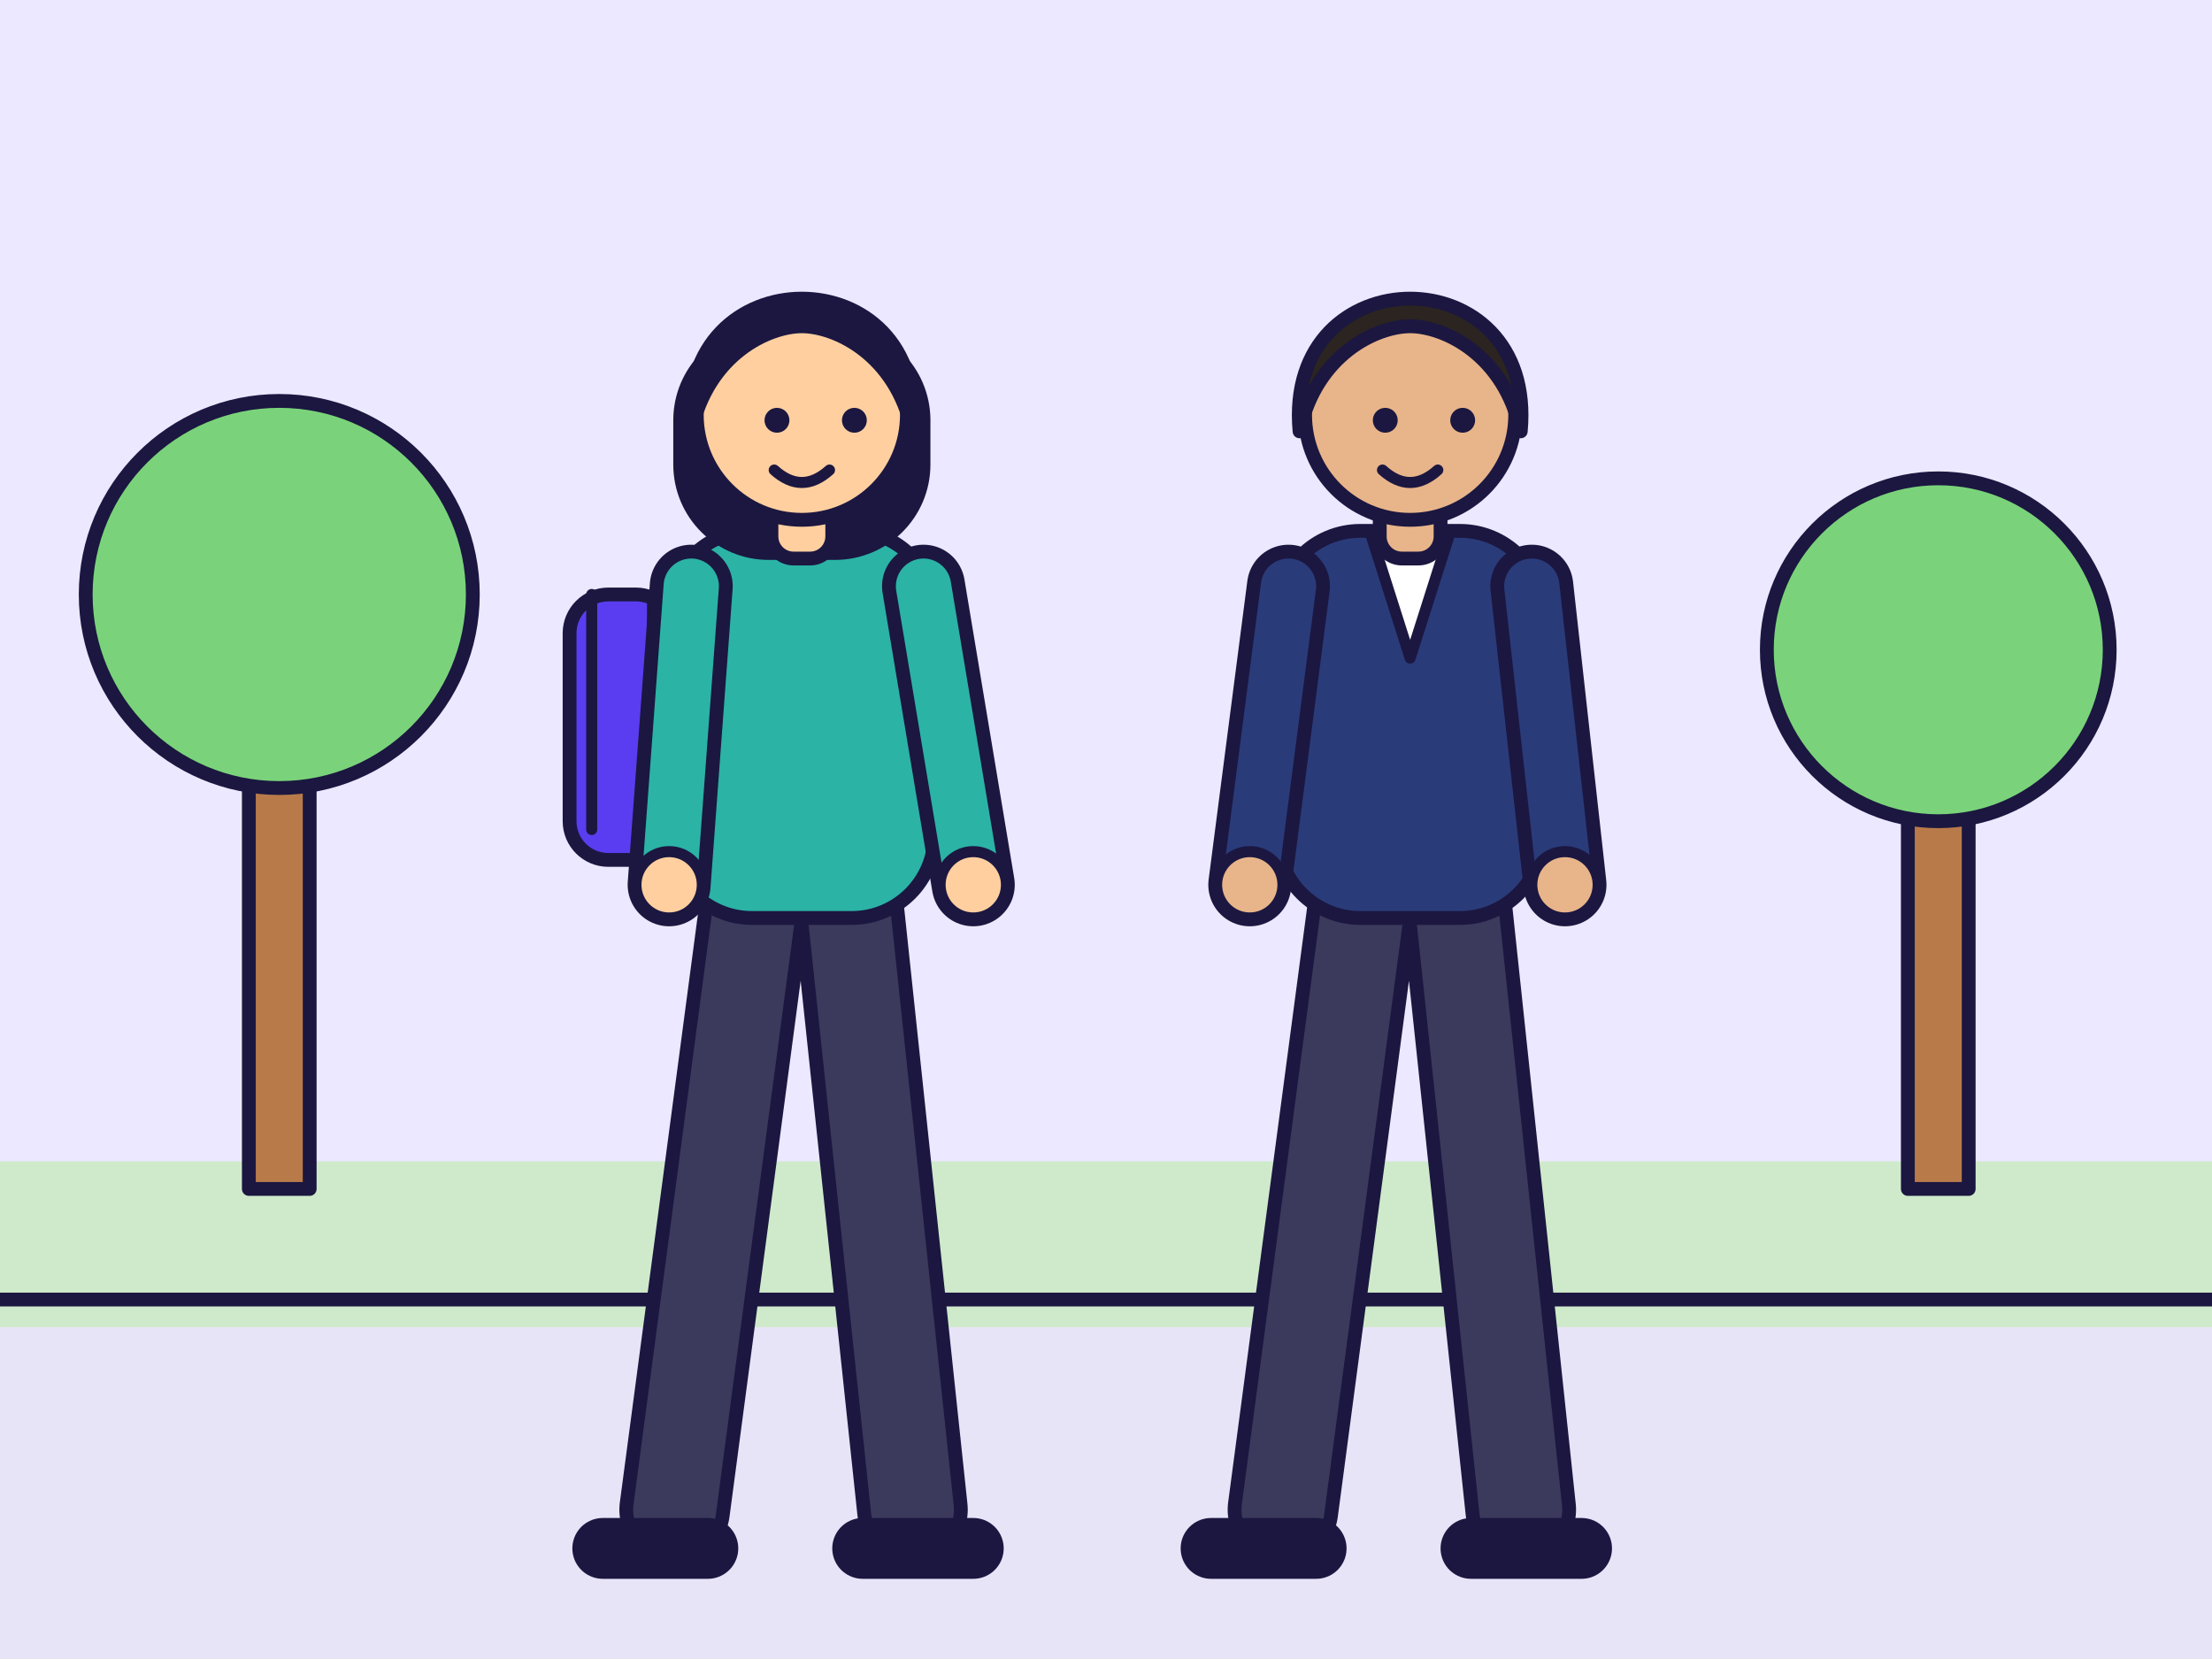
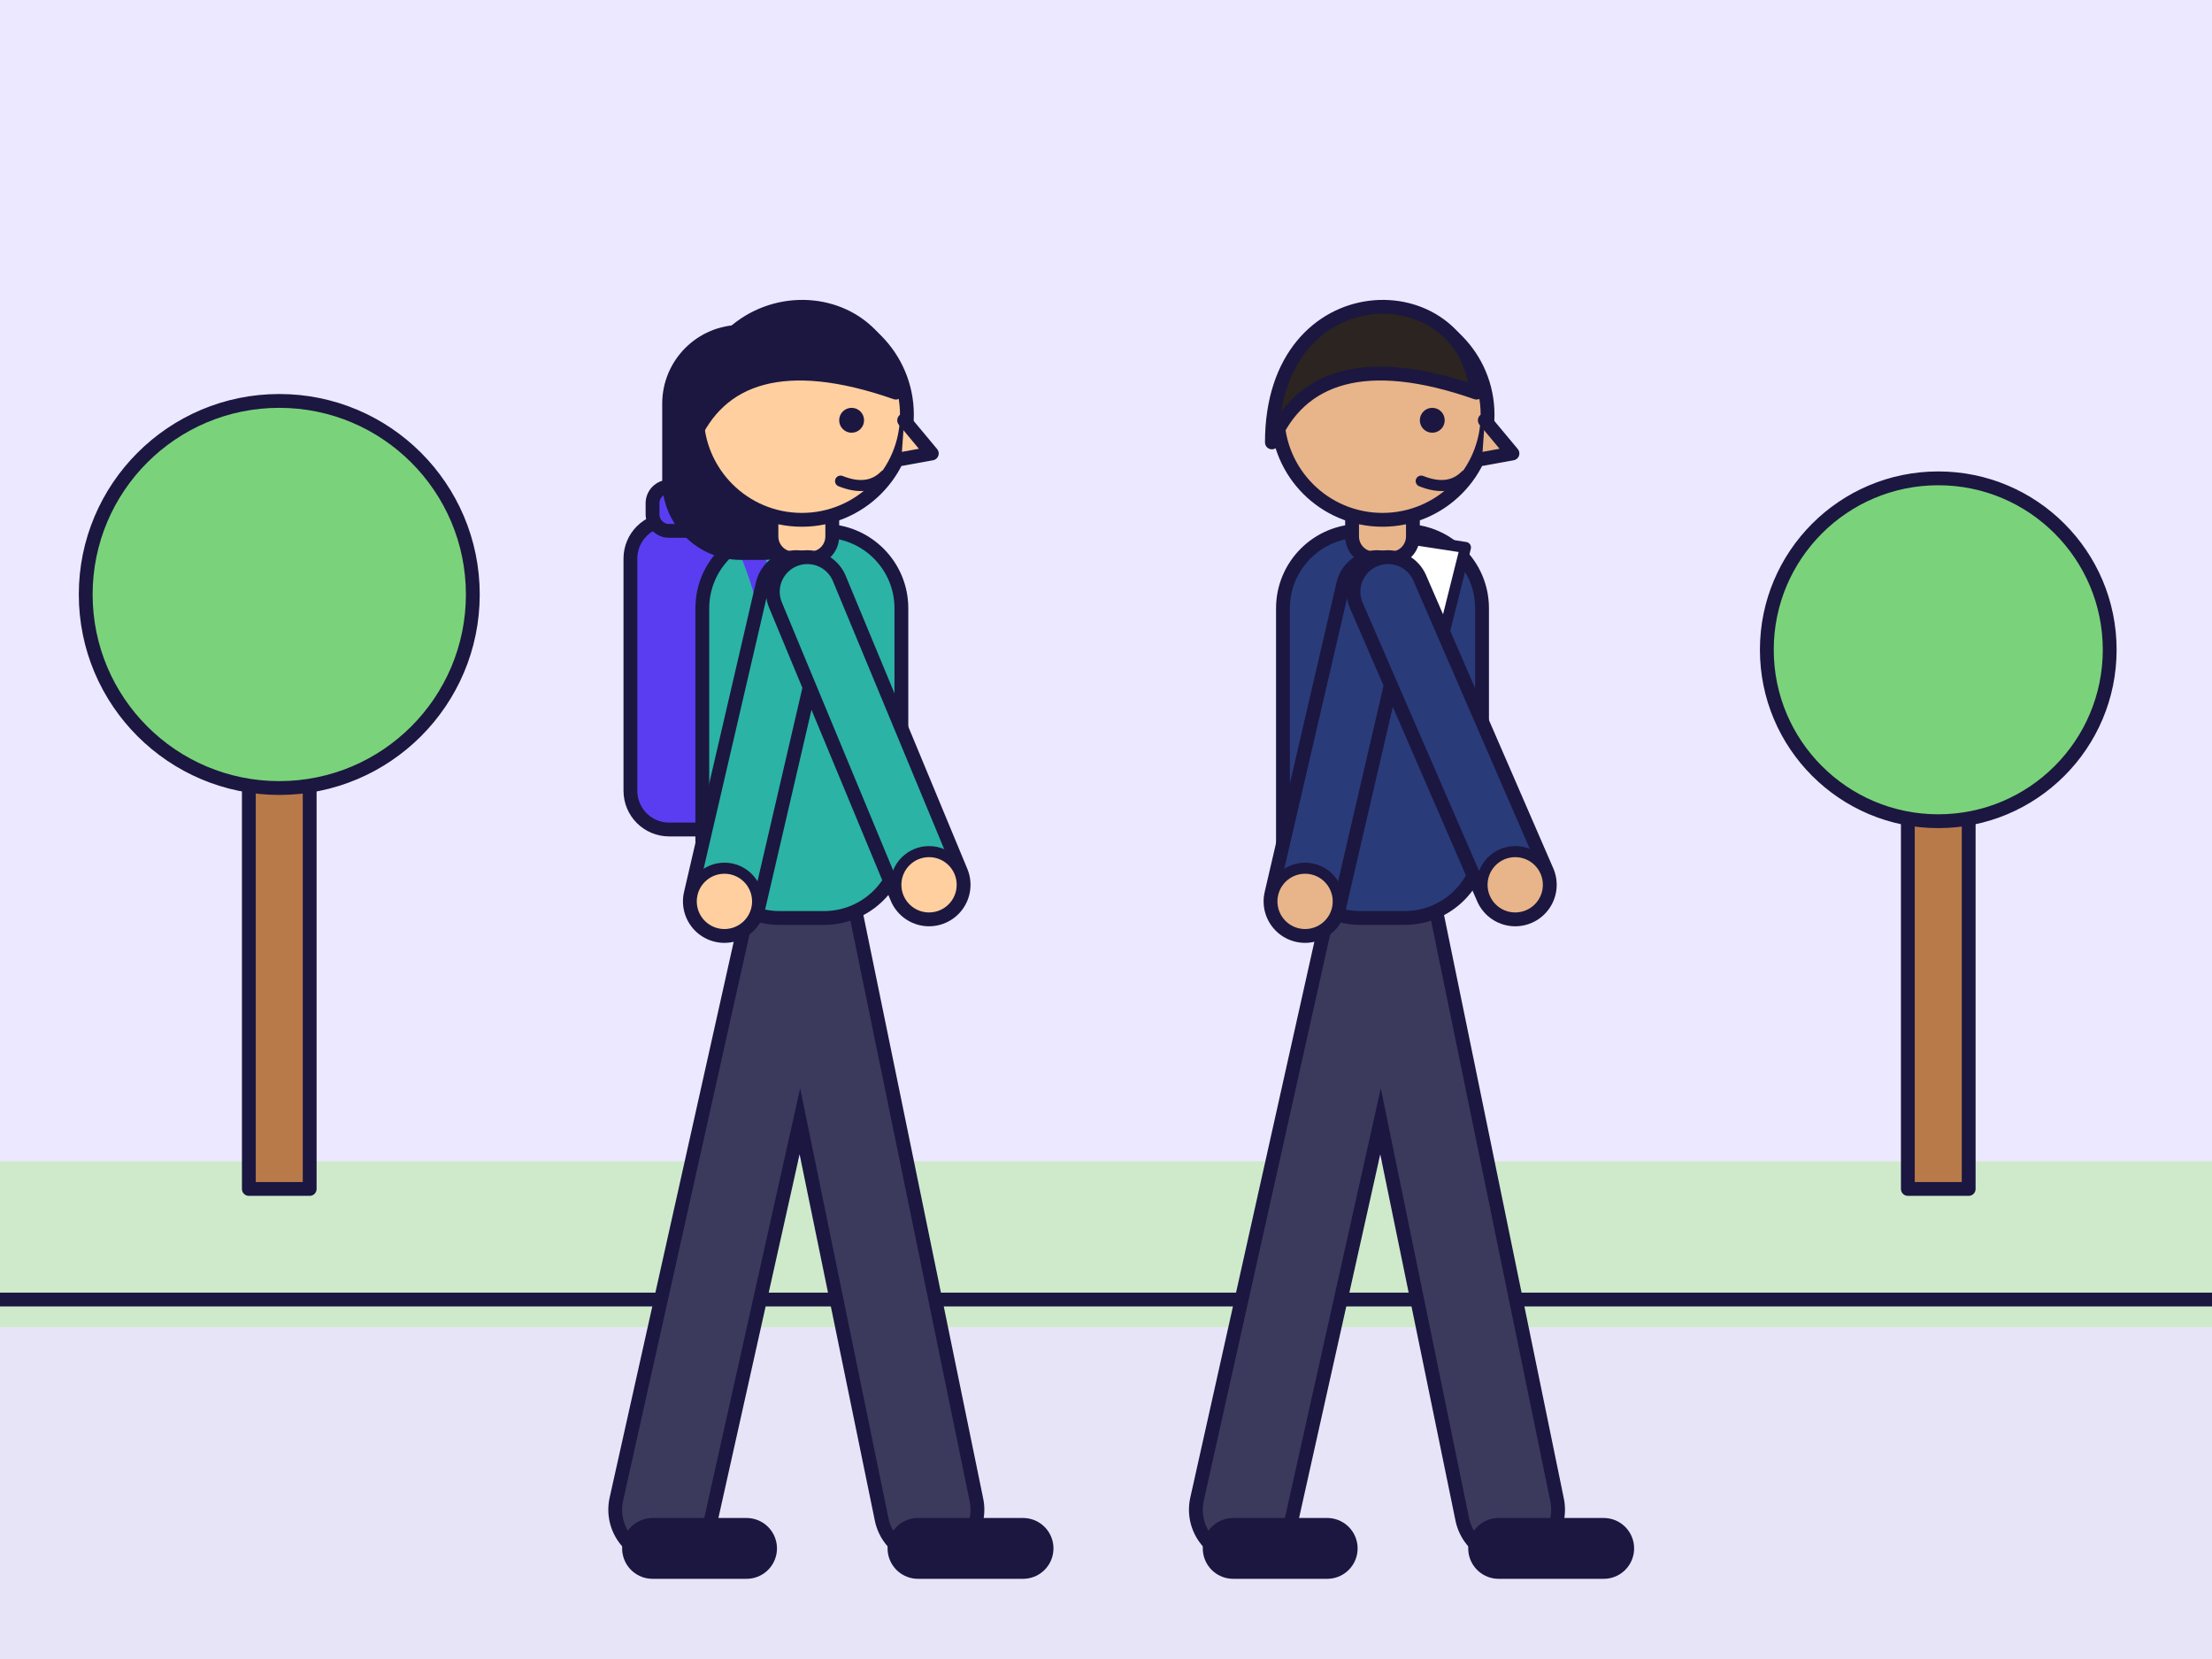
<svg xmlns="http://www.w3.org/2000/svg" viewBox="0 0 800 600" role="img">
  <rect width="800" height="600" fill="#f5f3ff" />
  <rect x="0" y="0" width="800" height="480" fill="#ece8ff" />
  <rect x="0" y="480" width="800" height="120" fill="#e8e4f8" />
  <g stroke="#1b1740" stroke-width="5" stroke-linecap="round" stroke-linejoin="round">
    <rect x="0" y="420" width="800" height="60" fill="#cfeacb" stroke="none" />
    <path d="M0 470H800" fill="none" />
    <rect x="90" y="250" width="22" height="180" fill="#b97a4a" />
    <circle cx="101" cy="215" r="70" fill="#7ad37a" />
    <rect x="690" y="270" width="22" height="160" fill="#b97a4a" />
    <circle cx="701" cy="235" r="62" fill="#7ad37a" />
-     <path d="M274 320L244 546M306 320L330 546" fill="none" stroke-width="40" />
-     <path d="M274 320L244 546M306 320L330 546" fill="none" stroke="#3b3a5c" stroke-width="30" />
-     <path d="M218 560H256M312 560H352" fill="none" stroke-width="22" />
-     <path d="M494 320L464 546M526 320L550 546" fill="none" stroke-width="40" />
-     <path d="M494 320L464 546M526 320L550 546" fill="none" stroke="#3b3a5c" stroke-width="30" />
-     <path d="M438 560H476M532 560H572" fill="none" stroke-width="22" />
-     <rect x="206" y="215" width="38" height="96" rx="14" fill="#5a3df0" />
-     <path d="M236 215V300M214 215V300" fill="none" stroke-width="4" />
-     <rect x="242" y="192" width="96" height="140" rx="30" fill="#2bb3a6" />
-     <rect x="462" y="192" width="96" height="140" rx="30" fill="#2a3b7a" />
-     <path d="M496 194L510 238L524 194Z" fill="#ffffff" stroke-width="4" />
-     <rect x="246" y="120" width="88" height="80" rx="32" fill="#1b1740" />
+     <path d="M290 322L240 546M290 322L336 546" fill="none" stroke-width="40" />
+     <path d="M290 322L240 546M290 322L336 546" fill="none" stroke="#3b3a5c" stroke-width="30" />
+     <path d="M236 560H270M332 560H370" fill="none" stroke-width="22" />
+     <path d="M500 322L450 546M500 322L546 546" fill="none" stroke-width="40" />
+     <path d="M500 322L450 546M500 322L546 546" fill="none" stroke="#3b3a5c" stroke-width="30" />
+     <path d="M446 560H480M542 560H580" fill="none" stroke-width="22" />
+     <rect x="228" y="188" width="40" height="112" rx="14" fill="#5a3df0" />
+     <rect x="236" y="176" width="24" height="16" rx="6" fill="#5a3df0" />
+     <rect x="254" y="192" width="72" height="140" rx="28" fill="#2bb3a6" />
+     <rect x="464" y="192" width="72" height="140" rx="28" fill="#2a3b7a" />
+     <path d="M504 194L522 230L530 198Z" fill="#ffffff" stroke-width="4" />
+     <path d="M270 196Q290 240 276 298" fill="none" stroke="#5a3df0" stroke-width="8" />
+     <rect x="242" y="120" width="60" height="80" rx="26" fill="#1b1740" />
    <rect x="279" y="178" width="22" height="24" rx="8" fill="#ffcfa0" />
    <circle cx="290" cy="150" r="38" fill="#ffcfa0" />
-     <path d="M250 156C244 92 336 92 330 156C324 128 302 118 290 118C278 118 256 128 250 156Z" fill="#1b1740" />
-     <circle cx="281" cy="152" r="4.5" fill="#1b1740" stroke="none" />
-     <circle cx="309" cy="152" r="4.5" fill="#1b1740" stroke="none" />
-     <path d="M280 170Q290 179 300 170" fill="none" stroke-width="4" />
-     <rect x="499" y="178" width="22" height="24" rx="8" fill="#e8b48a" />
-     <circle cx="510" cy="150" r="38" fill="#e8b48a" />
-     <path d="M470 156C464 92 556 92 550 156C544 128 522 118 510 118C498 118 476 128 470 156Z" fill="#2b2420" />
-     <circle cx="501" cy="152" r="4.5" fill="#1b1740" stroke="none" />
-     <circle cx="529" cy="152" r="4.5" fill="#1b1740" stroke="none" />
-     <path d="M500 170Q510 179 520 170" fill="none" stroke-width="4" />
-     <path d="M250 212L242 320" fill="none" stroke-width="30" />
-     <path d="M250 212L242 320" fill="none" stroke="#2bb3a6" stroke-width="20" />
-     <circle cx="242" cy="320" r="12" fill="#ffcfa0" stroke-width="4" />
-     <path d="M334 212L352 320" fill="none" stroke-width="30" />
-     <path d="M334 212L352 320" fill="none" stroke="#2bb3a6" stroke-width="20" />
-     <circle cx="352" cy="320" r="12" fill="#ffcfa0" stroke-width="4" />
-     <path d="M466 212L452 320" fill="none" stroke-width="30" />
-     <path d="M466 212L452 320" fill="none" stroke="#2a3b7a" stroke-width="20" />
-     <circle cx="452" cy="320" r="12" fill="#e8b48a" stroke-width="4" />
-     <path d="M554 212L566 320" fill="none" stroke-width="30" />
-     <path d="M554 212L566 320" fill="none" stroke="#2a3b7a" stroke-width="20" />
-     <circle cx="566" cy="320" r="12" fill="#e8b48a" stroke-width="4" />
+     <path d="M324 142C320 98 250 98 250 160C260 136 284 128 324 142Z" fill="#1b1740" />
+     <circle cx="308" cy="152" r="4.5" fill="#1b1740" stroke="none" />
+     <path d="M327 152L337 164L326 166" fill="#ffcfa0" />
+     <path d="M304 174Q314 178 320 172" fill="none" stroke-width="4" />
+     <rect x="489" y="178" width="22" height="24" rx="8" fill="#e8b48a" />
+     <circle cx="500" cy="150" r="38" fill="#e8b48a" />
+     <path d="M534 142C530 98 460 98 460 160C470 136 494 128 534 142Z" fill="#2b2420" />
+     <circle cx="518" cy="152" r="4.5" fill="#1b1740" stroke="none" />
+     <path d="M537 152L547 164L536 166" fill="#e8b48a" />
+     <path d="M514 174Q524 178 530 172" fill="none" stroke-width="4" />
+     <path d="M288 214L262 326" fill="none" stroke-width="30" />
+     <path d="M288 214L262 326" fill="none" stroke="#2bb3a6" stroke-width="20" />
+     <circle cx="262" cy="326" r="12" fill="#ffcfa0" stroke-width="4" />
+     <path d="M292 214L336 320" fill="none" stroke-width="30" />
+     <path d="M292 214L336 320" fill="none" stroke="#2bb3a6" stroke-width="20" />
+     <circle cx="336" cy="320" r="12" fill="#ffcfa0" stroke-width="4" />
+     <path d="M498 214L472 326" fill="none" stroke-width="30" />
+     <path d="M498 214L472 326" fill="none" stroke="#2a3b7a" stroke-width="20" />
+     <circle cx="472" cy="326" r="12" fill="#e8b48a" stroke-width="4" />
+     <path d="M502 214L548 320" fill="none" stroke-width="30" />
+     <path d="M502 214L548 320" fill="none" stroke="#2a3b7a" stroke-width="20" />
+     <circle cx="548" cy="320" r="12" fill="#e8b48a" stroke-width="4" />
  </g>
</svg>
